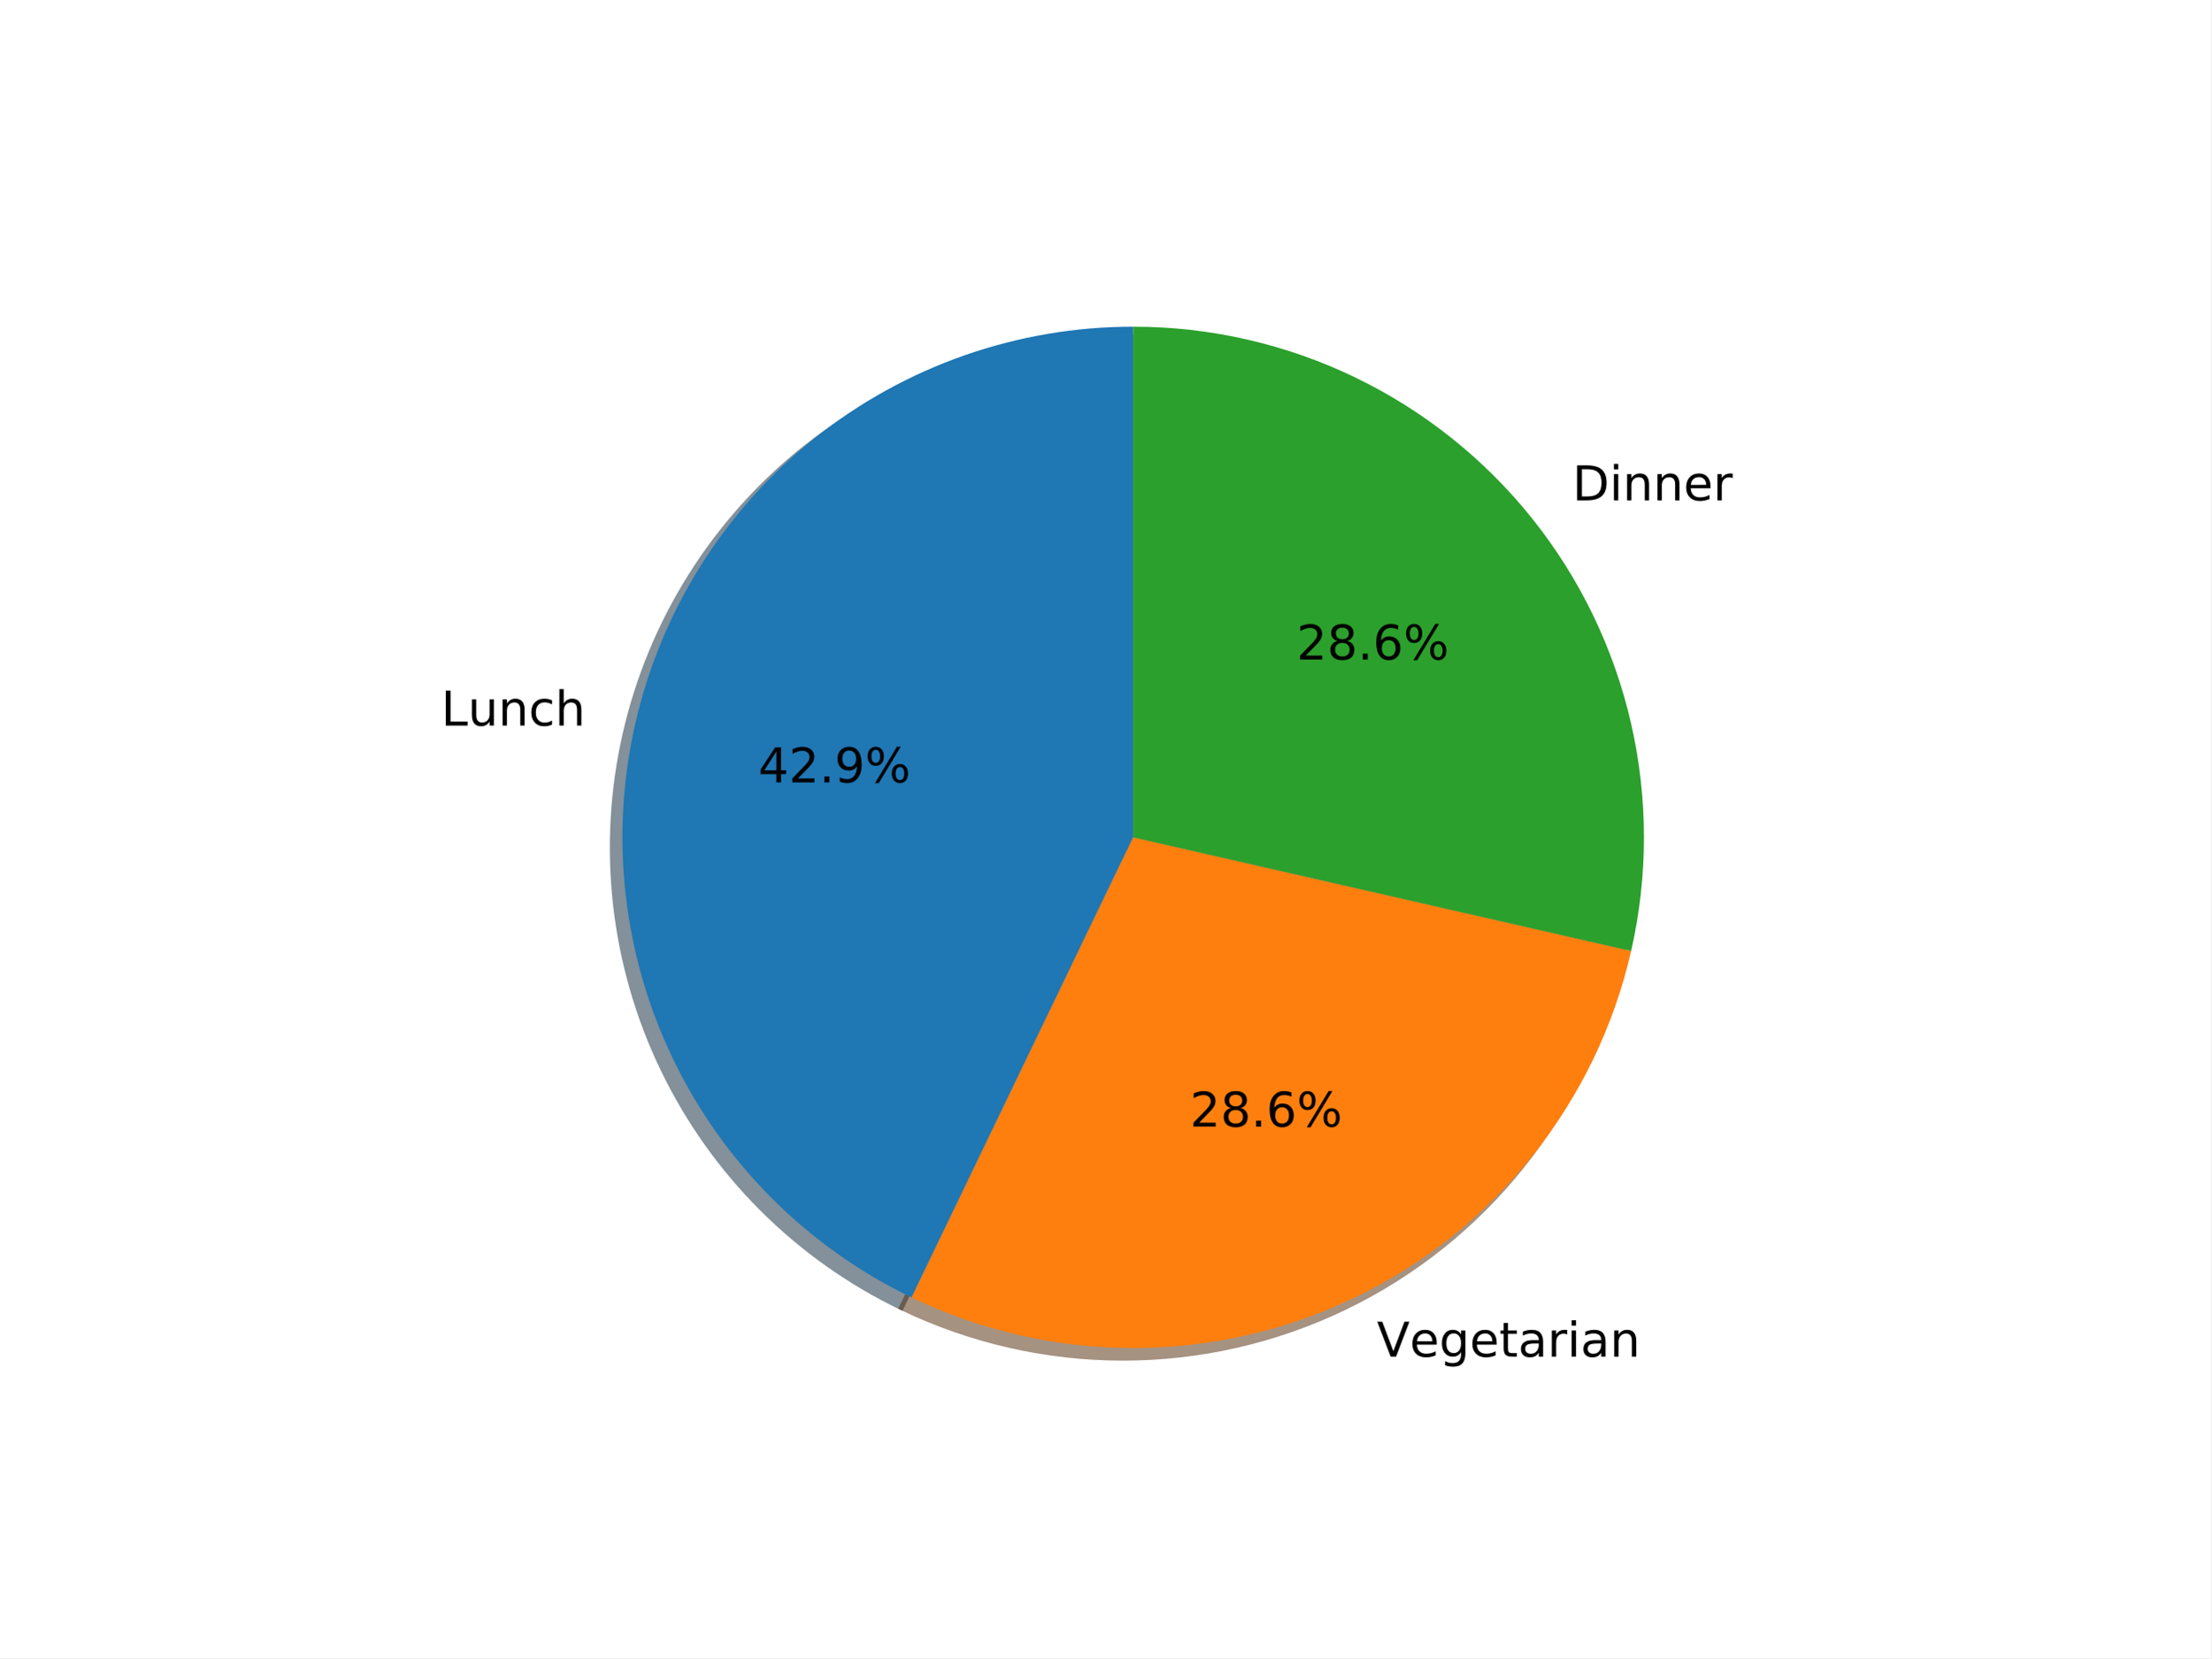
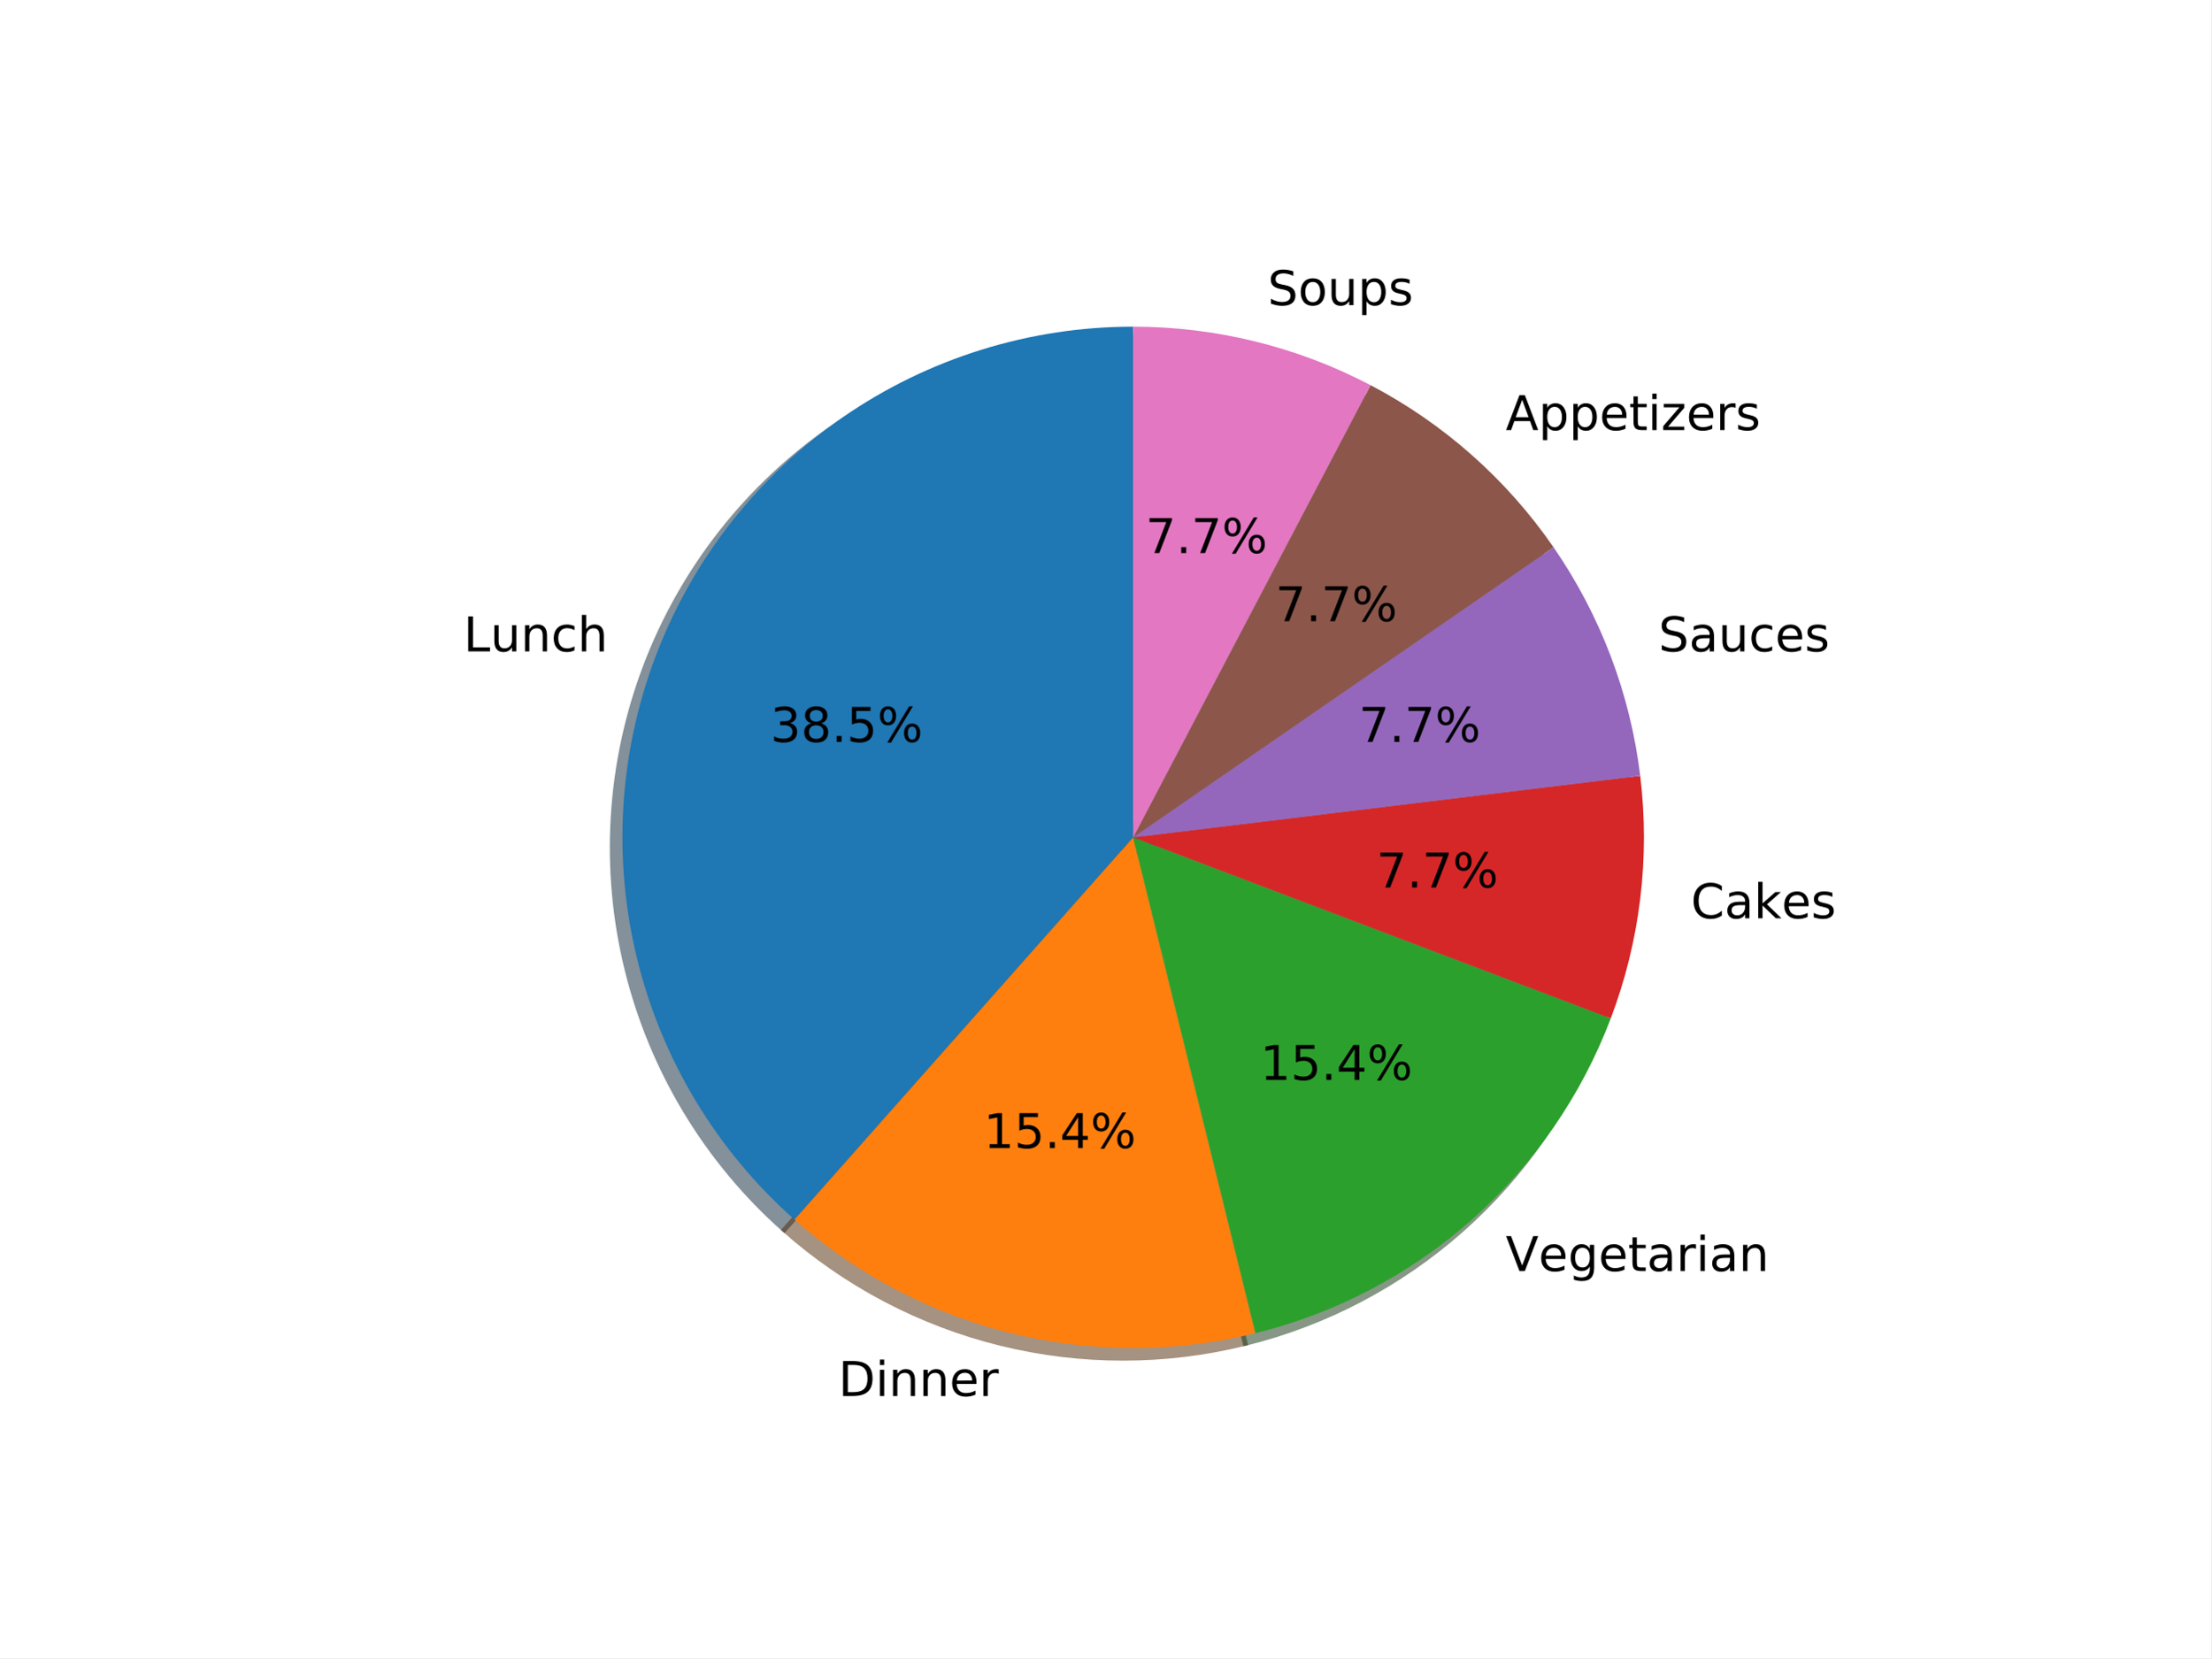
<svg xmlns="http://www.w3.org/2000/svg" xmlns:xlink="http://www.w3.org/1999/xlink" height="345.6pt" version="1.1" viewBox="0 0 460.8 345.6" width="460.8pt">
  <defs>
    <style type="text/css">
*{stroke-linecap:butt;stroke-linejoin:round;}
  </style>
  </defs>
  <g id="figure_1">
    <g id="patch_1">
      <path d="M 0 345.6  L 460.8 345.6  L 460.8 0  L 0 0  z " style="fill:#ffffff;" />
    </g>
    <g id="axes_1">
      <g id="patch_2">
-         <path d="M 234.031 70.212  C 209.922 70.212 186.513 78.403 167.664 93.435  C 148.814 108.467 135.62 129.466 130.255 152.971  C 124.89 176.476 127.667 201.12 138.128 222.842  C 148.588 244.563 166.125 262.1 187.846 272.56  L 234.031 176.657  L 234.031 70.212  z " style="fill:#092436;opacity:0.5;stroke:#092436;stroke-linejoin:miter;" />
+         <path d="M 234.031 70.212  C 212.433 70.212 191.338 76.786 173.564 89.055  C 155.789 101.324 142.162 118.717 134.503 138.911  C 126.845 159.105 125.511 181.16 130.679 202.131  C 135.848 223.101 147.279 242.01 163.445 256.332  L 234.031 176.657  L 234.031 70.212  z " style="fill:#092436;opacity:0.5;stroke:#092436;stroke-linejoin:miter;" />
      </g>
      <g id="patch_3">
-         <path d="M 187.846 272.56  C 202.253 279.498 218.04 283.102 234.031 283.102  C 250.022 283.102 265.809 279.498 280.216 272.56  C 294.623 265.622 307.283 255.526 317.253 243.024  C 327.223 230.522 334.249 215.933 337.807 200.343  L 234.031 176.657  L 187.846 272.56  z " style="fill:#4c2604;opacity:0.5;stroke:#4c2604;stroke-linejoin:miter;" />
+         <path d="M 163.445 256.332  C 176.344 267.759 191.826 275.885 208.557 280.009  C 225.289 284.133 242.774 284.133 259.505 280.009  L 234.031 176.657  L 163.445 256.332  z " style="fill:#4c2604;opacity:0.5;stroke:#4c2604;stroke-linejoin:miter;" />
      </g>
      <g id="patch_4">
-         <path d="M 337.807 200.343  C 341.365 184.753 341.365 168.56 337.807 152.971  C 334.249 137.381 327.223 122.792 317.253 110.29  C 307.283 97.788 294.623 87.692 280.216 80.753  C 265.809 73.815 250.022 70.212 234.031 70.212  L 234.031 176.657  L 337.807 200.343  z " style="fill:#0d300d;opacity:0.5;stroke:#0d300d;stroke-linejoin:miter;" />
+         <path d="M 259.505 280.009  C 276.236 275.885 291.719 267.759 304.617 256.332  C 317.515 244.905 327.448 230.515 333.559 214.403  L 234.031 176.657  L 259.505 280.009  z " style="fill:#0d300d;opacity:0.5;stroke:#0d300d;stroke-linejoin:miter;" />
      </g>
      <g id="patch_5">
-         <path d="M 236.16 68.083  C 212.051 68.083 188.642 76.274 169.793 91.306  C 150.943 106.338 137.749 127.337 132.384 150.842  C 127.019 174.347 129.796 198.991 140.257 220.713  C 150.717 242.434 168.254 259.971 189.975 270.431  L 236.16 174.528  L 236.16 68.083  z " style="fill:#1f77b4;" />
+         <path d="M 333.559 214.403  C 336.603 206.376 338.665 198.01 339.7 189.487  C 340.735 180.965 340.735 172.349 339.7 163.826  L 234.031 176.657  L 333.559 214.403  z " style="fill:#400c0c;opacity:0.5;stroke:#400c0c;stroke-linejoin:miter;" />
      </g>
      <g id="patch_6">
-         <path d="M 189.975 270.431  C 204.382 277.37 220.169 280.973 236.16 280.973  C 252.151 280.973 267.938 277.37 282.345 270.431  C 296.752 263.493 309.412 253.397 319.382 240.895  C 329.352 228.393 336.378 213.804 339.936 198.214  L 236.16 174.528  L 189.975 270.431  z " style="fill:#ff7f0e;" />
+         <path d="M 339.7 163.826  C 338.665 155.304 336.603 146.938 333.559 138.911  C 330.514 130.884 326.51 123.255 321.633 116.189  L 234.031 176.657  L 339.7 163.826  z " style="fill:#2c1f39;opacity:0.5;stroke:#2c1f39;stroke-linejoin:miter;" />
      </g>
      <g id="patch_7">
-         <path d="M 339.936 198.214  C 343.494 182.624 343.494 166.431 339.936 150.842  C 336.378 135.252 329.352 120.663 319.382 108.161  C 309.412 95.659 296.752 85.563 282.345 78.625  C 267.938 71.686 252.151 68.083 236.16 68.083  L 236.16 174.528  L 339.936 198.214  z " style="fill:#2ca02c;" />
+         <path d="M 321.633 116.189  C 316.757 109.124 311.043 102.675 304.617 96.982  C 298.191 91.289 291.1 86.394 283.498 82.405  L 234.031 176.657  L 321.633 116.189  z " style="fill:#2a1a16;opacity:0.5;stroke:#2a1a16;stroke-linejoin:miter;" />
+       </g>
+       <g id="patch_8">
+         <path d="M 283.498 82.405  C 275.897 78.415 267.84 75.36 259.505 73.305  C 251.17 71.251 242.616 70.212 234.031 70.212  L 234.031 176.657  L 283.498 82.405  z " style="fill:#44243a;opacity:0.5;stroke:#44243a;stroke-linejoin:miter;" />
+       </g>
+       <g id="patch_9">
+         <path d="M 236.16 68.083  C 214.562 68.083 193.467 74.657 175.692 86.926  C 157.918 99.195 144.291 116.588 136.632 136.782  C 128.974 156.977 127.64 179.032 132.808 200.002  C 137.977 220.972 149.408 239.881 165.574 254.203  L 236.16 174.528  L 236.16 68.083  z " style="fill:#1f77b4;" />
+       </g>
+       <g id="patch_10">
+         <path d="M 165.574 254.203  C 178.472 265.63 193.955 273.756 210.686 277.88  C 227.417 282.004 244.903 282.004 261.634 277.88  L 236.16 174.528  L 165.574 254.203  z " style="fill:#ff7f0e;" />
+       </g>
+       <g id="patch_11">
+         <path d="M 261.634 277.88  C 278.365 273.756 293.848 265.63 306.746 254.203  C 319.644 242.776 329.577 228.386 335.688 212.274  L 236.16 174.528  L 261.634 277.88  z " style="fill:#2ca02c;" />
+       </g>
+       <g id="patch_12">
+         <path d="M 335.688 212.274  C 338.732 204.247 340.794 195.881 341.829 187.358  C 342.863 178.836 342.863 170.22 341.829 161.697  L 236.16 174.528  L 335.688 212.274  z " style="fill:#d62728;" />
+       </g>
+       <g id="patch_13">
+         <path d="M 341.829 161.697  C 340.794 153.175 338.732 144.809 335.688 136.782  C 332.643 128.755 328.639 121.126 323.762 114.06  L 236.16 174.528  L 341.829 161.697  z " style="fill:#9467bd;" />
+       </g>
+       <g id="patch_14">
+         <path d="M 323.762 114.06  C 318.886 106.995 313.172 100.546 306.746 94.853  C 300.32 89.16 293.229 84.265 285.627 80.276  L 236.16 174.528  L 323.762 114.06  z " style="fill:#8c564b;" />
+       </g>
+       <g id="patch_15">
+         <path d="M 285.627 80.276  C 278.026 76.286 269.969 73.231 261.634 71.176  C 253.298 69.122 244.745 68.083 236.16 68.083  L 236.16 174.528  L 285.627 80.276  z " style="fill:#e377c2;" />
      </g>
      <g id="matplotlib.axis_1" />
      <g id="matplotlib.axis_2" />
      <g id="text_1">
        <defs>
          <path d="M 9.812 72.906  L 19.672 72.906  L 19.672 8.297  L 55.172 8.297  L 55.172 0  L 9.812 0  z " id="DejaVuSans-76" />
          <path d="M 8.5 21.578  L 8.5 54.688  L 17.484 54.688  L 17.484 21.922  Q 17.484 14.156 20.5 10.266  Q 23.531 6.391 29.594 6.391  Q 36.859 6.391 41.078 11.031  Q 45.312 15.672 45.312 23.688  L 45.312 54.688  L 54.297 54.688  L 54.297 0  L 45.312 0  L 45.312 8.406  Q 42.047 3.422 37.719 1  Q 33.406 -1.422 27.688 -1.422  Q 18.266 -1.422 13.375 4.438  Q 8.5 10.297 8.5 21.578  z M 31.109 56  z " id="DejaVuSans-117" />
          <path d="M 54.891 33.016  L 54.891 0  L 45.906 0  L 45.906 32.719  Q 45.906 40.484 42.875 44.328  Q 39.844 48.188 33.797 48.188  Q 26.516 48.188 22.312 43.547  Q 18.109 38.922 18.109 30.906  L 18.109 0  L 9.078 0  L 9.078 54.688  L 18.109 54.688  L 18.109 46.188  Q 21.344 51.125 25.703 53.562  Q 30.078 56 35.797 56  Q 45.219 56 50.047 50.172  Q 54.891 44.344 54.891 33.016  z " id="DejaVuSans-110" />
          <path d="M 48.781 52.594  L 48.781 44.188  Q 44.969 46.297 41.141 47.344  Q 37.312 48.391 33.406 48.391  Q 24.656 48.391 19.812 42.844  Q 14.984 37.312 14.984 27.297  Q 14.984 17.281 19.812 11.734  Q 24.656 6.203 33.406 6.203  Q 37.312 6.203 41.141 7.25  Q 44.969 8.297 48.781 10.406  L 48.781 2.094  Q 45.016 0.344 40.984 -0.531  Q 36.969 -1.422 32.422 -1.422  Q 20.062 -1.422 12.781 6.344  Q 5.516 14.109 5.516 27.297  Q 5.516 40.672 12.859 48.328  Q 20.219 56 33.016 56  Q 37.156 56 41.109 55.141  Q 45.062 54.297 48.781 52.594  z " id="DejaVuSans-99" />
          <path d="M 54.891 33.016  L 54.891 0  L 45.906 0  L 45.906 32.719  Q 45.906 40.484 42.875 44.328  Q 39.844 48.188 33.797 48.188  Q 26.516 48.188 22.312 43.547  Q 18.109 38.922 18.109 30.906  L 18.109 0  L 9.078 0  L 9.078 75.984  L 18.109 75.984  L 18.109 46.188  Q 21.344 51.125 25.703 53.562  Q 30.078 56 35.797 56  Q 45.219 56 50.047 50.172  Q 54.891 44.344 54.891 33.016  z " id="DejaVuSans-104" />
        </defs>
-         <g transform="translate(91.92514 151.2326)scale(0.1 -0.1)">
+         <g transform="translate(96.59837 135.7669)scale(0.1 -0.1)">
          <use xlink:href="#DejaVuSans-76" />
          <use x="55.697" xlink:href="#DejaVuSans-117" />
          <use x="119.076" xlink:href="#DejaVuSans-110" />
          <use x="182.455" xlink:href="#DejaVuSans-99" />
          <use x="237.436" xlink:href="#DejaVuSans-104" />
        </g>
      </g>
      <g id="text_2">
        <defs>
+           <path d="M 40.578 39.312  Q 47.656 37.797 51.625 33  Q 55.609 28.219 55.609 21.188  Q 55.609 10.406 48.188 4.484  Q 40.766 -1.422 27.094 -1.422  Q 22.516 -1.422 17.656 -0.516  Q 12.797 0.391 7.625 2.203  L 7.625 11.719  Q 11.719 9.328 16.594 8.109  Q 21.484 6.891 26.812 6.891  Q 36.078 6.891 40.938 10.547  Q 45.797 14.203 45.797 21.188  Q 45.797 27.641 41.281 31.266  Q 36.766 34.906 28.719 34.906  L 20.219 34.906  L 20.219 43.016  L 29.109 43.016  Q 36.375 43.016 40.234 45.922  Q 44.094 48.828 44.094 54.297  Q 44.094 59.906 40.109 62.906  Q 36.141 65.922 28.719 65.922  Q 24.656 65.922 20.016 65.031  Q 15.375 64.156 9.812 62.312  L 9.812 71.094  Q 15.438 72.656 20.344 73.438  Q 25.25 74.219 29.594 74.219  Q 40.828 74.219 47.359 69.109  Q 53.906 64.016 53.906 55.328  Q 53.906 49.266 50.438 45.094  Q 46.969 40.922 40.578 39.312  z " id="DejaVuSans-51" />
+           <path d="M 31.781 34.625  Q 24.75 34.625 20.719 30.859  Q 16.703 27.094 16.703 20.516  Q 16.703 13.922 20.719 10.156  Q 24.75 6.391 31.781 6.391  Q 38.812 6.391 42.859 10.172  Q 46.922 13.969 46.922 20.516  Q 46.922 27.094 42.891 30.859  Q 38.875 34.625 31.781 34.625  z M 21.922 38.812  Q 15.578 40.375 12.031 44.719  Q 8.5 49.078 8.5 55.328  Q 8.5 64.062 14.719 69.141  Q 20.953 74.219 31.781 74.219  Q 42.672 74.219 48.875 69.141  Q 55.078 64.062 55.078 55.328  Q 55.078 49.078 51.531 44.719  Q 48 40.375 41.703 38.812  Q 48.828 37.156 52.797 32.312  Q 56.781 27.484 56.781 20.516  Q 56.781 9.906 50.312 4.234  Q 43.844 -1.422 31.781 -1.422  Q 19.734 -1.422 13.25 4.234  Q 6.781 9.906 6.781 20.516  Q 6.781 27.484 10.781 32.312  Q 14.797 37.156 21.922 38.812  z M 18.312 54.391  Q 18.312 48.734 21.844 45.562  Q 25.391 42.391 31.781 42.391  Q 38.141 42.391 41.719 45.562  Q 45.312 48.734 45.312 54.391  Q 45.312 60.062 41.719 63.234  Q 38.141 66.406 31.781 66.406  Q 25.391 66.406 21.844 63.234  Q 18.312 60.062 18.312 54.391  z " id="DejaVuSans-56" />
+           <path d="M 10.688 12.406  L 21 12.406  L 21 0  L 10.688 0  z " id="DejaVuSans-46" />
+           <path d="M 10.797 72.906  L 49.516 72.906  L 49.516 64.594  L 19.828 64.594  L 19.828 46.734  Q 21.969 47.469 24.109 47.828  Q 26.266 48.188 28.422 48.188  Q 40.625 48.188 47.75 41.5  Q 54.891 34.812 54.891 23.391  Q 54.891 11.625 47.562 5.094  Q 40.234 -1.422 26.906 -1.422  Q 22.312 -1.422 17.547 -0.641  Q 12.797 0.141 7.719 1.703  L 7.719 11.625  Q 12.109 9.234 16.797 8.062  Q 21.484 6.891 26.703 6.891  Q 35.156 6.891 40.078 11.328  Q 45.016 15.766 45.016 23.391  Q 45.016 31 40.078 35.438  Q 35.156 39.891 26.703 39.891  Q 22.75 39.891 18.812 39.016  Q 14.891 38.141 10.797 36.281  z " id="DejaVuSans-53" />
+           <path d="M 72.703 32.078  Q 68.453 32.078 66.031 28.469  Q 63.625 24.859 63.625 18.406  Q 63.625 12.062 66.031 8.422  Q 68.453 4.781 72.703 4.781  Q 76.859 4.781 79.266 8.422  Q 81.688 12.062 81.688 18.406  Q 81.688 24.812 79.266 28.438  Q 76.859 32.078 72.703 32.078  z M 72.703 38.281  Q 80.422 38.281 84.953 32.906  Q 89.5 27.547 89.5 18.406  Q 89.5 9.281 84.938 3.922  Q 80.375 -1.422 72.703 -1.422  Q 64.891 -1.422 60.344 3.922  Q 55.812 9.281 55.812 18.406  Q 55.812 27.594 60.375 32.938  Q 64.938 38.281 72.703 38.281  z M 22.312 68.016  Q 18.109 68.016 15.688 64.375  Q 13.281 60.75 13.281 54.391  Q 13.281 47.953 15.672 44.328  Q 18.062 40.719 22.312 40.719  Q 26.562 40.719 28.969 44.328  Q 31.391 47.953 31.391 54.391  Q 31.391 60.688 28.953 64.344  Q 26.516 68.016 22.312 68.016  z M 66.406 74.219  L 74.219 74.219  L 28.609 -1.422  L 20.797 -1.422  z M 22.312 74.219  Q 30.031 74.219 34.609 68.875  Q 39.203 63.531 39.203 54.391  Q 39.203 45.172 34.641 39.844  Q 30.078 34.516 22.312 34.516  Q 14.547 34.516 10.031 39.859  Q 5.516 45.219 5.516 54.391  Q 5.516 63.484 10.047 68.844  Q 14.594 74.219 22.312 74.219  z " id="DejaVuSans-37" />
+         </defs>
+         <g transform="translate(160.5598 154.6399)scale(0.1 -0.1)">
+           <use xlink:href="#DejaVuSans-51" />
+           <use x="63.623" xlink:href="#DejaVuSans-56" />
+           <use x="127.246" xlink:href="#DejaVuSans-46" />
+           <use x="159.033" xlink:href="#DejaVuSans-53" />
+           <use x="222.656" xlink:href="#DejaVuSans-37" />
+         </g>
+       </g>
+       <g id="text_3">
+         <defs>
+           <path d="M 19.672 64.797  L 19.672 8.109  L 31.594 8.109  Q 46.688 8.109 53.688 14.938  Q 60.688 21.781 60.688 36.531  Q 60.688 51.172 53.688 57.984  Q 46.688 64.797 31.594 64.797  z M 9.812 72.906  L 30.078 72.906  Q 51.266 72.906 61.172 64.094  Q 71.094 55.281 71.094 36.531  Q 71.094 17.672 61.125 8.828  Q 51.172 0 30.078 0  L 9.812 0  z " id="DejaVuSans-68" />
+           <path d="M 9.422 54.688  L 18.406 54.688  L 18.406 0  L 9.422 0  z M 9.422 75.984  L 18.406 75.984  L 18.406 64.594  L 9.422 64.594  z " id="DejaVuSans-105" />
+           <path d="M 56.203 29.594  L 56.203 25.203  L 14.891 25.203  Q 15.484 15.922 20.484 11.062  Q 25.484 6.203 34.422 6.203  Q 39.594 6.203 44.453 7.469  Q 49.312 8.734 54.109 11.281  L 54.109 2.781  Q 49.266 0.734 44.188 -0.344  Q 39.109 -1.422 33.891 -1.422  Q 20.797 -1.422 13.156 6.188  Q 5.516 13.812 5.516 26.812  Q 5.516 40.234 12.766 48.109  Q 20.016 56 32.328 56  Q 43.359 56 49.781 48.891  Q 56.203 41.797 56.203 29.594  z M 47.219 32.234  Q 47.125 39.594 43.094 43.984  Q 39.062 48.391 32.422 48.391  Q 24.906 48.391 20.391 44.141  Q 15.875 39.891 15.188 32.172  z " id="DejaVuSans-101" />
+           <path d="M 41.109 46.297  Q 39.594 47.172 37.812 47.578  Q 36.031 48 33.891 48  Q 26.266 48 22.188 43.047  Q 18.109 38.094 18.109 28.812  L 18.109 0  L 9.078 0  L 9.078 54.688  L 18.109 54.688  L 18.109 46.188  Q 20.953 51.172 25.484 53.578  Q 30.031 56 36.531 56  Q 37.453 56 38.578 55.875  Q 39.703 55.766 41.062 55.516  z " id="DejaVuSans-114" />
+         </defs>
+         <g transform="translate(174.7215 290.9743)scale(0.1 -0.1)">
+           <use xlink:href="#DejaVuSans-68" />
+           <use x="77.002" xlink:href="#DejaVuSans-105" />
+           <use x="104.785" xlink:href="#DejaVuSans-110" />
+           <use x="168.164" xlink:href="#DejaVuSans-110" />
+           <use x="231.543" xlink:href="#DejaVuSans-101" />
+           <use x="293.066" xlink:href="#DejaVuSans-114" />
+         </g>
+       </g>
+       <g id="text_4">
+         <defs>
+           <path d="M 12.406 8.297  L 28.516 8.297  L 28.516 63.922  L 10.984 60.406  L 10.984 69.391  L 28.422 72.906  L 38.281 72.906  L 38.281 8.297  L 54.391 8.297  L 54.391 0  L 12.406 0  z " id="DejaVuSans-49" />
          <path d="M 37.797 64.312  L 12.891 25.391  L 37.797 25.391  z M 35.203 72.906  L 47.609 72.906  L 47.609 25.391  L 58.016 25.391  L 58.016 17.188  L 47.609 17.188  L 47.609 0  L 37.797 0  L 37.797 17.188  L 4.891 17.188  L 4.891 26.703  z " id="DejaVuSans-52" />
-           <path d="M 19.188 8.297  L 53.609 8.297  L 53.609 0  L 7.328 0  L 7.328 8.297  Q 12.938 14.109 22.625 23.891  Q 32.328 33.688 34.812 36.531  Q 39.547 41.844 41.422 45.531  Q 43.312 49.219 43.312 52.781  Q 43.312 58.594 39.234 62.25  Q 35.156 65.922 28.609 65.922  Q 23.969 65.922 18.812 64.312  Q 13.672 62.703 7.812 59.422  L 7.812 69.391  Q 13.766 71.781 18.938 73  Q 24.125 74.219 28.422 74.219  Q 39.75 74.219 46.484 68.547  Q 53.219 62.891 53.219 53.422  Q 53.219 48.922 51.531 44.891  Q 49.859 40.875 45.406 35.406  Q 44.188 33.984 37.641 27.219  Q 31.109 20.453 19.188 8.297  z " id="DejaVuSans-50" />
-           <path d="M 10.688 12.406  L 21 12.406  L 21 0  L 10.688 0  z " id="DejaVuSans-46" />
-           <path d="M 10.984 1.516  L 10.984 10.5  Q 14.703 8.734 18.5 7.812  Q 22.312 6.891 25.984 6.891  Q 35.75 6.891 40.891 13.453  Q 46.047 20.016 46.781 33.406  Q 43.953 29.203 39.594 26.953  Q 35.25 24.703 29.984 24.703  Q 19.047 24.703 12.672 31.312  Q 6.297 37.938 6.297 49.422  Q 6.297 60.641 12.938 67.422  Q 19.578 74.219 30.609 74.219  Q 43.266 74.219 49.922 64.516  Q 56.594 54.828 56.594 36.375  Q 56.594 19.141 48.406 8.859  Q 40.234 -1.422 26.422 -1.422  Q 22.703 -1.422 18.891 -0.688  Q 15.094 0.047 10.984 1.516  z M 30.609 32.422  Q 37.25 32.422 41.125 36.953  Q 45.016 41.5 45.016 49.422  Q 45.016 57.281 41.125 61.844  Q 37.25 66.406 30.609 66.406  Q 23.969 66.406 20.094 61.844  Q 16.219 57.281 16.219 49.422  Q 16.219 41.5 20.094 36.953  Q 23.969 32.422 30.609 32.422  z " id="DejaVuSans-57" />
-           <path d="M 72.703 32.078  Q 68.453 32.078 66.031 28.469  Q 63.625 24.859 63.625 18.406  Q 63.625 12.062 66.031 8.422  Q 68.453 4.781 72.703 4.781  Q 76.859 4.781 79.266 8.422  Q 81.688 12.062 81.688 18.406  Q 81.688 24.812 79.266 28.438  Q 76.859 32.078 72.703 32.078  z M 72.703 38.281  Q 80.422 38.281 84.953 32.906  Q 89.5 27.547 89.5 18.406  Q 89.5 9.281 84.938 3.922  Q 80.375 -1.422 72.703 -1.422  Q 64.891 -1.422 60.344 3.922  Q 55.812 9.281 55.812 18.406  Q 55.812 27.594 60.375 32.938  Q 64.938 38.281 72.703 38.281  z M 22.312 68.016  Q 18.109 68.016 15.688 64.375  Q 13.281 60.75 13.281 54.391  Q 13.281 47.953 15.672 44.328  Q 18.062 40.719 22.312 40.719  Q 26.562 40.719 28.969 44.328  Q 31.391 47.953 31.391 54.391  Q 31.391 60.688 28.953 64.344  Q 26.516 68.016 22.312 68.016  z M 66.406 74.219  L 74.219 74.219  L 28.609 -1.422  L 20.797 -1.422  z M 22.312 74.219  Q 30.031 74.219 34.609 68.875  Q 39.203 63.531 39.203 54.391  Q 39.203 45.172 34.641 39.844  Q 30.078 34.516 22.312 34.516  Q 14.547 34.516 10.031 39.859  Q 5.516 45.219 5.516 54.391  Q 5.516 63.484 10.047 68.844  Q 14.594 74.219 22.312 74.219  z " id="DejaVuSans-37" />
-         </defs>
-         <g transform="translate(158.0108 163.0757)scale(0.1 -0.1)">
-           <use xlink:href="#DejaVuSans-52" />
-           <use x="63.623" xlink:href="#DejaVuSans-50" />
+         </defs>
+         <g transform="translate(204.9921 239.2984)scale(0.1 -0.1)">
+           <use xlink:href="#DejaVuSans-49" />
+           <use x="63.623" xlink:href="#DejaVuSans-53" />
          <use x="127.246" xlink:href="#DejaVuSans-46" />
-           <use x="159.033" xlink:href="#DejaVuSans-57" />
+           <use x="159.033" xlink:href="#DejaVuSans-52" />
          <use x="222.656" xlink:href="#DejaVuSans-37" />
        </g>
      </g>
-       <g id="text_3">
+       <g id="text_5">
        <defs>
          <path d="M 28.609 0  L 0.781 72.906  L 11.078 72.906  L 34.188 11.531  L 57.328 72.906  L 67.578 72.906  L 39.797 0  z " id="DejaVuSans-86" />
-           <path d="M 56.203 29.594  L 56.203 25.203  L 14.891 25.203  Q 15.484 15.922 20.484 11.062  Q 25.484 6.203 34.422 6.203  Q 39.594 6.203 44.453 7.469  Q 49.312 8.734 54.109 11.281  L 54.109 2.781  Q 49.266 0.734 44.188 -0.344  Q 39.109 -1.422 33.891 -1.422  Q 20.797 -1.422 13.156 6.188  Q 5.516 13.812 5.516 26.812  Q 5.516 40.234 12.766 48.109  Q 20.016 56 32.328 56  Q 43.359 56 49.781 48.891  Q 56.203 41.797 56.203 29.594  z M 47.219 32.234  Q 47.125 39.594 43.094 43.984  Q 39.062 48.391 32.422 48.391  Q 24.906 48.391 20.391 44.141  Q 15.875 39.891 15.188 32.172  z " id="DejaVuSans-101" />
          <path d="M 45.406 27.984  Q 45.406 37.75 41.375 43.109  Q 37.359 48.484 30.078 48.484  Q 22.859 48.484 18.828 43.109  Q 14.797 37.75 14.797 27.984  Q 14.797 18.266 18.828 12.891  Q 22.859 7.516 30.078 7.516  Q 37.359 7.516 41.375 12.891  Q 45.406 18.266 45.406 27.984  z M 54.391 6.781  Q 54.391 -7.172 48.188 -13.984  Q 42 -20.797 29.203 -20.797  Q 24.469 -20.797 20.266 -20.094  Q 16.062 -19.391 12.109 -17.922  L 12.109 -9.188  Q 16.062 -11.328 19.922 -12.344  Q 23.781 -13.375 27.781 -13.375  Q 36.625 -13.375 41.016 -8.766  Q 45.406 -4.156 45.406 5.172  L 45.406 9.625  Q 42.625 4.781 38.281 2.391  Q 33.938 0 27.875 0  Q 17.828 0 11.672 7.656  Q 5.516 15.328 5.516 27.984  Q 5.516 40.672 11.672 48.328  Q 17.828 56 27.875 56  Q 33.938 56 38.281 53.609  Q 42.625 51.219 45.406 46.391  L 45.406 54.688  L 54.391 54.688  z " id="DejaVuSans-103" />
          <path d="M 18.312 70.219  L 18.312 54.688  L 36.812 54.688  L 36.812 47.703  L 18.312 47.703  L 18.312 18.016  Q 18.312 11.328 20.141 9.422  Q 21.969 7.516 27.594 7.516  L 36.812 7.516  L 36.812 0  L 27.594 0  Q 17.188 0 13.234 3.875  Q 9.281 7.766 9.281 18.016  L 9.281 47.703  L 2.688 47.703  L 2.688 54.688  L 9.281 54.688  L 9.281 70.219  z " id="DejaVuSans-116" />
          <path d="M 34.281 27.484  Q 23.391 27.484 19.188 25  Q 14.984 22.516 14.984 16.5  Q 14.984 11.719 18.141 8.906  Q 21.297 6.109 26.703 6.109  Q 34.188 6.109 38.703 11.406  Q 43.219 16.703 43.219 25.484  L 43.219 27.484  z M 52.203 31.203  L 52.203 0  L 43.219 0  L 43.219 8.297  Q 40.141 3.328 35.547 0.953  Q 30.953 -1.422 24.312 -1.422  Q 15.922 -1.422 10.953 3.297  Q 6 8.016 6 15.922  Q 6 25.141 12.172 29.828  Q 18.359 34.516 30.609 34.516  L 43.219 34.516  L 43.219 35.406  Q 43.219 41.609 39.141 45  Q 35.062 48.391 27.688 48.391  Q 23 48.391 18.547 47.266  Q 14.109 46.141 10.016 43.891  L 10.016 52.203  Q 14.938 54.109 19.578 55.047  Q 24.219 56 28.609 56  Q 40.484 56 46.344 49.844  Q 52.203 43.703 52.203 31.203  z " id="DejaVuSans-97" />
-           <path d="M 41.109 46.297  Q 39.594 47.172 37.812 47.578  Q 36.031 48 33.891 48  Q 26.266 48 22.188 43.047  Q 18.109 38.094 18.109 28.812  L 18.109 0  L 9.078 0  L 9.078 54.688  L 18.109 54.688  L 18.109 46.188  Q 20.953 51.172 25.484 53.578  Q 30.031 56 36.531 56  Q 37.453 56 38.578 55.875  Q 39.703 55.766 41.062 55.516  z " id="DejaVuSans-114" />
-           <path d="M 9.422 54.688  L 18.406 54.688  L 18.406 0  L 9.422 0  z M 9.422 75.984  L 18.406 75.984  L 18.406 64.594  L 9.422 64.594  z " id="DejaVuSans-105" />
-         </defs>
-         <g transform="translate(286.9631 282.7812)scale(0.1 -0.1)">
+         </defs>
+         <g transform="translate(313.8046 264.93)scale(0.1 -0.1)">
          <use xlink:href="#DejaVuSans-86" />
          <use x="68.299" xlink:href="#DejaVuSans-101" />
          <use x="129.822" xlink:href="#DejaVuSans-103" />
          <use x="193.299" xlink:href="#DejaVuSans-101" />
          <use x="254.822" xlink:href="#DejaVuSans-116" />
          <use x="294.031" xlink:href="#DejaVuSans-97" />
          <use x="355.311" xlink:href="#DejaVuSans-114" />
          <use x="396.424" xlink:href="#DejaVuSans-105" />
          <use x="424.207" xlink:href="#DejaVuSans-97" />
          <use x="485.486" xlink:href="#DejaVuSans-110" />
        </g>
      </g>
-       <g id="text_4">
-         <defs>
-           <path d="M 31.781 34.625  Q 24.75 34.625 20.719 30.859  Q 16.703 27.094 16.703 20.516  Q 16.703 13.922 20.719 10.156  Q 24.75 6.391 31.781 6.391  Q 38.812 6.391 42.859 10.172  Q 46.922 13.969 46.922 20.516  Q 46.922 27.094 42.891 30.859  Q 38.875 34.625 31.781 34.625  z M 21.922 38.812  Q 15.578 40.375 12.031 44.719  Q 8.5 49.078 8.5 55.328  Q 8.5 64.062 14.719 69.141  Q 20.953 74.219 31.781 74.219  Q 42.672 74.219 48.875 69.141  Q 55.078 64.062 55.078 55.328  Q 55.078 49.078 51.531 44.719  Q 48 40.375 41.703 38.812  Q 48.828 37.156 52.797 32.312  Q 56.781 27.484 56.781 20.516  Q 56.781 9.906 50.312 4.234  Q 43.844 -1.422 31.781 -1.422  Q 19.734 -1.422 13.25 4.234  Q 6.781 9.906 6.781 20.516  Q 6.781 27.484 10.781 32.312  Q 14.797 37.156 21.922 38.812  z M 18.312 54.391  Q 18.312 48.734 21.844 45.562  Q 25.391 42.391 31.781 42.391  Q 38.141 42.391 41.719 45.562  Q 45.312 48.734 45.312 54.391  Q 45.312 60.062 41.719 63.234  Q 38.141 66.406 31.781 66.406  Q 25.391 66.406 21.844 63.234  Q 18.312 60.062 18.312 54.391  z " id="DejaVuSans-56" />
-           <path d="M 33.016 40.375  Q 26.375 40.375 22.484 35.828  Q 18.609 31.297 18.609 23.391  Q 18.609 15.531 22.484 10.953  Q 26.375 6.391 33.016 6.391  Q 39.656 6.391 43.531 10.953  Q 47.406 15.531 47.406 23.391  Q 47.406 31.297 43.531 35.828  Q 39.656 40.375 33.016 40.375  z M 52.594 71.297  L 52.594 62.312  Q 48.875 64.062 45.094 64.984  Q 41.312 65.922 37.594 65.922  Q 27.828 65.922 22.672 59.328  Q 17.531 52.734 16.797 39.406  Q 19.672 43.656 24.016 45.922  Q 28.375 48.188 33.594 48.188  Q 44.578 48.188 50.953 41.516  Q 57.328 34.859 57.328 23.391  Q 57.328 12.156 50.688 5.359  Q 44.047 -1.422 33.016 -1.422  Q 20.359 -1.422 13.672 8.266  Q 6.984 17.969 6.984 36.375  Q 6.984 53.656 15.188 63.938  Q 23.391 74.219 37.203 74.219  Q 40.922 74.219 44.703 73.484  Q 48.484 72.75 52.594 71.297  z " id="DejaVuSans-54" />
-         </defs>
-         <g transform="translate(247.9872 234.8294)scale(0.1 -0.1)">
-           <use xlink:href="#DejaVuSans-50" />
-           <use x="63.623" xlink:href="#DejaVuSans-56" />
+       <g id="text_6">
+         <g transform="translate(262.628 225.0924)scale(0.1 -0.1)">
+           <use xlink:href="#DejaVuSans-49" />
+           <use x="63.623" xlink:href="#DejaVuSans-53" />
          <use x="127.246" xlink:href="#DejaVuSans-46" />
-           <use x="159.033" xlink:href="#DejaVuSans-54" />
+           <use x="159.033" xlink:href="#DejaVuSans-52" />
          <use x="222.656" xlink:href="#DejaVuSans-37" />
        </g>
      </g>
-       <g id="text_5">
-         <defs>
-           <path d="M 19.672 64.797  L 19.672 8.109  L 31.594 8.109  Q 46.688 8.109 53.688 14.938  Q 60.688 21.781 60.688 36.531  Q 60.688 51.172 53.688 57.984  Q 46.688 64.797 31.594 64.797  z M 9.812 72.906  L 30.078 72.906  Q 51.266 72.906 61.172 64.094  Q 71.094 55.281 71.094 36.531  Q 71.094 17.672 61.125 8.828  Q 51.172 0 30.078 0  L 9.812 0  z " id="DejaVuSans-68" />
-         </defs>
-         <g transform="translate(327.7041 104.2834)scale(0.1 -0.1)">
-           <use xlink:href="#DejaVuSans-68" />
-           <use x="77.002" xlink:href="#DejaVuSans-105" />
-           <use x="104.785" xlink:href="#DejaVuSans-110" />
-           <use x="168.164" xlink:href="#DejaVuSans-110" />
-           <use x="231.543" xlink:href="#DejaVuSans-101" />
-           <use x="293.066" xlink:href="#DejaVuSans-114" />
-         </g>
-       </g>
-       <g id="text_6">
-         <g transform="translate(270.2095 137.467)scale(0.1 -0.1)">
-           <use xlink:href="#DejaVuSans-50" />
-           <use x="63.623" xlink:href="#DejaVuSans-56" />
-           <use x="127.246" xlink:href="#DejaVuSans-46" />
-           <use x="159.033" xlink:href="#DejaVuSans-54" />
-           <use x="222.656" xlink:href="#DejaVuSans-37" />
+       <g id="text_7">
+         <defs>
+           <path d="M 64.406 67.281  L 64.406 56.891  Q 59.422 61.531 53.781 63.812  Q 48.141 66.109 41.797 66.109  Q 29.297 66.109 22.656 58.469  Q 16.016 50.828 16.016 36.375  Q 16.016 21.969 22.656 14.328  Q 29.297 6.688 41.797 6.688  Q 48.141 6.688 53.781 8.984  Q 59.422 11.281 64.406 15.922  L 64.406 5.609  Q 59.234 2.094 53.438 0.328  Q 47.656 -1.422 41.219 -1.422  Q 24.656 -1.422 15.125 8.703  Q 5.609 18.844 5.609 36.375  Q 5.609 53.953 15.125 64.078  Q 24.656 74.219 41.219 74.219  Q 47.75 74.219 53.531 72.484  Q 59.328 70.75 64.406 67.281  z " id="DejaVuSans-67" />
+           <path d="M 9.078 75.984  L 18.109 75.984  L 18.109 31.109  L 44.922 54.688  L 56.391 54.688  L 27.391 29.109  L 57.625 0  L 45.906 0  L 18.109 26.703  L 18.109 0  L 9.078 0  z " id="DejaVuSans-107" />
+           <path d="M 44.281 53.078  L 44.281 44.578  Q 40.484 46.531 36.375 47.5  Q 32.281 48.484 27.875 48.484  Q 21.188 48.484 17.844 46.438  Q 14.5 44.391 14.5 40.281  Q 14.5 37.156 16.891 35.375  Q 19.281 33.594 26.516 31.984  L 29.594 31.297  Q 39.156 29.25 43.188 25.516  Q 47.219 21.781 47.219 15.094  Q 47.219 7.469 41.188 3.016  Q 35.156 -1.422 24.609 -1.422  Q 20.219 -1.422 15.453 -0.562  Q 10.688 0.297 5.422 2  L 5.422 11.281  Q 10.406 8.688 15.234 7.391  Q 20.062 6.109 24.812 6.109  Q 31.156 6.109 34.562 8.281  Q 37.984 10.453 37.984 14.406  Q 37.984 18.062 35.516 20.016  Q 33.062 21.969 24.703 23.781  L 21.578 24.516  Q 13.234 26.266 9.516 29.906  Q 5.812 33.547 5.812 39.891  Q 5.812 47.609 11.281 51.797  Q 16.75 56 26.812 56  Q 31.781 56 36.172 55.266  Q 40.578 54.547 44.281 53.078  z " id="DejaVuSans-115" />
+         </defs>
+         <g transform="translate(352.3956 191.4009)scale(0.1 -0.1)">
+           <use xlink:href="#DejaVuSans-67" />
+           <use x="69.824" xlink:href="#DejaVuSans-97" />
+           <use x="131.104" xlink:href="#DejaVuSans-107" />
+           <use x="188.967" xlink:href="#DejaVuSans-101" />
+           <use x="250.49" xlink:href="#DejaVuSans-115" />
+         </g>
+       </g>
+       <g id="text_8">
+         <defs>
+           <path d="M 8.203 72.906  L 55.078 72.906  L 55.078 68.703  L 28.609 0  L 18.312 0  L 43.219 64.594  L 8.203 64.594  z " id="DejaVuSans-55" />
+         </defs>
+         <g transform="translate(286.8589 184.9857)scale(0.1 -0.1)">
+           <use xlink:href="#DejaVuSans-55" />
+           <use x="63.623" xlink:href="#DejaVuSans-46" />
+           <use x="95.41" xlink:href="#DejaVuSans-55" />
+           <use x="159.033" xlink:href="#DejaVuSans-37" />
+         </g>
+       </g>
+       <g id="text_9">
+         <defs>
+           <path d="M 53.516 70.516  L 53.516 60.891  Q 47.906 63.578 42.922 64.891  Q 37.938 66.219 33.297 66.219  Q 25.25 66.219 20.875 63.094  Q 16.5 59.969 16.5 54.203  Q 16.5 49.359 19.406 46.891  Q 22.312 44.438 30.422 42.922  L 36.375 41.703  Q 47.406 39.594 52.656 34.297  Q 57.906 29 57.906 20.125  Q 57.906 9.516 50.797 4.047  Q 43.703 -1.422 29.984 -1.422  Q 24.812 -1.422 18.969 -0.25  Q 13.141 0.922 6.891 3.219  L 6.891 13.375  Q 12.891 10.016 18.656 8.297  Q 24.422 6.594 29.984 6.594  Q 38.422 6.594 43.016 9.906  Q 47.609 13.234 47.609 19.391  Q 47.609 24.75 44.312 27.781  Q 41.016 30.812 33.5 32.328  L 27.484 33.5  Q 16.453 35.688 11.516 40.375  Q 6.594 45.062 6.594 53.422  Q 6.594 63.094 13.406 68.656  Q 20.219 74.219 32.172 74.219  Q 37.312 74.219 42.625 73.281  Q 47.953 72.359 53.516 70.516  z " id="DejaVuSans-83" />
+         </defs>
+         <g transform="translate(345.6404 135.7669)scale(0.1 -0.1)">
+           <use xlink:href="#DejaVuSans-83" />
+           <use x="63.477" xlink:href="#DejaVuSans-97" />
+           <use x="124.756" xlink:href="#DejaVuSans-117" />
+           <use x="188.135" xlink:href="#DejaVuSans-99" />
+           <use x="243.115" xlink:href="#DejaVuSans-101" />
+           <use x="304.639" xlink:href="#DejaVuSans-115" />
+         </g>
+       </g>
+       <g id="text_10">
+         <g transform="translate(283.1742 154.6399)scale(0.1 -0.1)">
+           <use xlink:href="#DejaVuSans-55" />
+           <use x="63.623" xlink:href="#DejaVuSans-46" />
+           <use x="95.41" xlink:href="#DejaVuSans-55" />
+           <use x="159.033" xlink:href="#DejaVuSans-37" />
+         </g>
+       </g>
+       <g id="text_11">
+         <defs>
+           <path d="M 34.188 63.188  L 20.797 26.906  L 47.609 26.906  z M 28.609 72.906  L 39.797 72.906  L 67.578 0  L 57.328 0  L 50.688 18.703  L 17.828 18.703  L 11.188 0  L 0.781 0  z " id="DejaVuSans-65" />
+           <path d="M 18.109 8.203  L 18.109 -20.797  L 9.078 -20.797  L 9.078 54.688  L 18.109 54.688  L 18.109 46.391  Q 20.953 51.266 25.266 53.625  Q 29.594 56 35.594 56  Q 45.562 56 51.781 48.094  Q 58.016 40.188 58.016 27.297  Q 58.016 14.406 51.781 6.484  Q 45.562 -1.422 35.594 -1.422  Q 29.594 -1.422 25.266 0.953  Q 20.953 3.328 18.109 8.203  z M 48.688 27.297  Q 48.688 37.203 44.609 42.844  Q 40.531 48.484 33.406 48.484  Q 26.266 48.484 22.188 42.844  Q 18.109 37.203 18.109 27.297  Q 18.109 17.391 22.188 11.75  Q 26.266 6.109 33.406 6.109  Q 40.531 6.109 44.609 11.75  Q 48.688 17.391 48.688 27.297  z " id="DejaVuSans-112" />
+           <path d="M 5.516 54.688  L 48.188 54.688  L 48.188 46.484  L 14.406 7.172  L 48.188 7.172  L 48.188 0  L 4.297 0  L 4.297 8.203  L 38.094 47.516  L 5.516 47.516  z " id="DejaVuSans-122" />
+         </defs>
+         <g transform="translate(313.8045 89.64478)scale(0.1 -0.1)">
+           <use xlink:href="#DejaVuSans-65" />
+           <use x="68.408" xlink:href="#DejaVuSans-112" />
+           <use x="131.885" xlink:href="#DejaVuSans-112" />
+           <use x="195.361" xlink:href="#DejaVuSans-101" />
+           <use x="256.885" xlink:href="#DejaVuSans-116" />
+           <use x="296.094" xlink:href="#DejaVuSans-105" />
+           <use x="323.877" xlink:href="#DejaVuSans-122" />
+           <use x="376.367" xlink:href="#DejaVuSans-101" />
+           <use x="437.891" xlink:href="#DejaVuSans-114" />
+           <use x="479.004" xlink:href="#DejaVuSans-115" />
+         </g>
+       </g>
+       <g id="text_12">
+         <g transform="translate(265.8092 129.4823)scale(0.1 -0.1)">
+           <use xlink:href="#DejaVuSans-55" />
+           <use x="63.623" xlink:href="#DejaVuSans-46" />
+           <use x="95.41" xlink:href="#DejaVuSans-55" />
+           <use x="159.033" xlink:href="#DejaVuSans-37" />
+         </g>
+       </g>
+       <g id="text_13">
+         <defs>
+           <path d="M 30.609 48.391  Q 23.391 48.391 19.188 42.75  Q 14.984 37.109 14.984 27.297  Q 14.984 17.484 19.156 11.844  Q 23.344 6.203 30.609 6.203  Q 37.797 6.203 41.984 11.859  Q 46.188 17.531 46.188 27.297  Q 46.188 37.016 41.984 42.703  Q 37.797 48.391 30.609 48.391  z M 30.609 56  Q 42.328 56 49.016 48.375  Q 55.719 40.766 55.719 27.297  Q 55.719 13.875 49.016 6.219  Q 42.328 -1.422 30.609 -1.422  Q 18.844 -1.422 12.172 6.219  Q 5.516 13.875 5.516 27.297  Q 5.516 40.766 12.172 48.375  Q 18.844 56 30.609 56  z " id="DejaVuSans-111" />
+         </defs>
+         <g transform="translate(264.1813 63.60049)scale(0.1 -0.1)">
+           <use xlink:href="#DejaVuSans-83" />
+           <use x="63.477" xlink:href="#DejaVuSans-111" />
+           <use x="124.658" xlink:href="#DejaVuSans-117" />
+           <use x="188.037" xlink:href="#DejaVuSans-112" />
+           <use x="251.514" xlink:href="#DejaVuSans-115" />
+         </g>
+       </g>
+       <g id="text_14">
+         <g transform="translate(238.742 115.2763)scale(0.1 -0.1)">
+           <use xlink:href="#DejaVuSans-55" />
+           <use x="63.623" xlink:href="#DejaVuSans-46" />
+           <use x="95.41" xlink:href="#DejaVuSans-55" />
+           <use x="159.033" xlink:href="#DejaVuSans-37" />
        </g>
      </g>
    </g>
  </g>
</svg>
